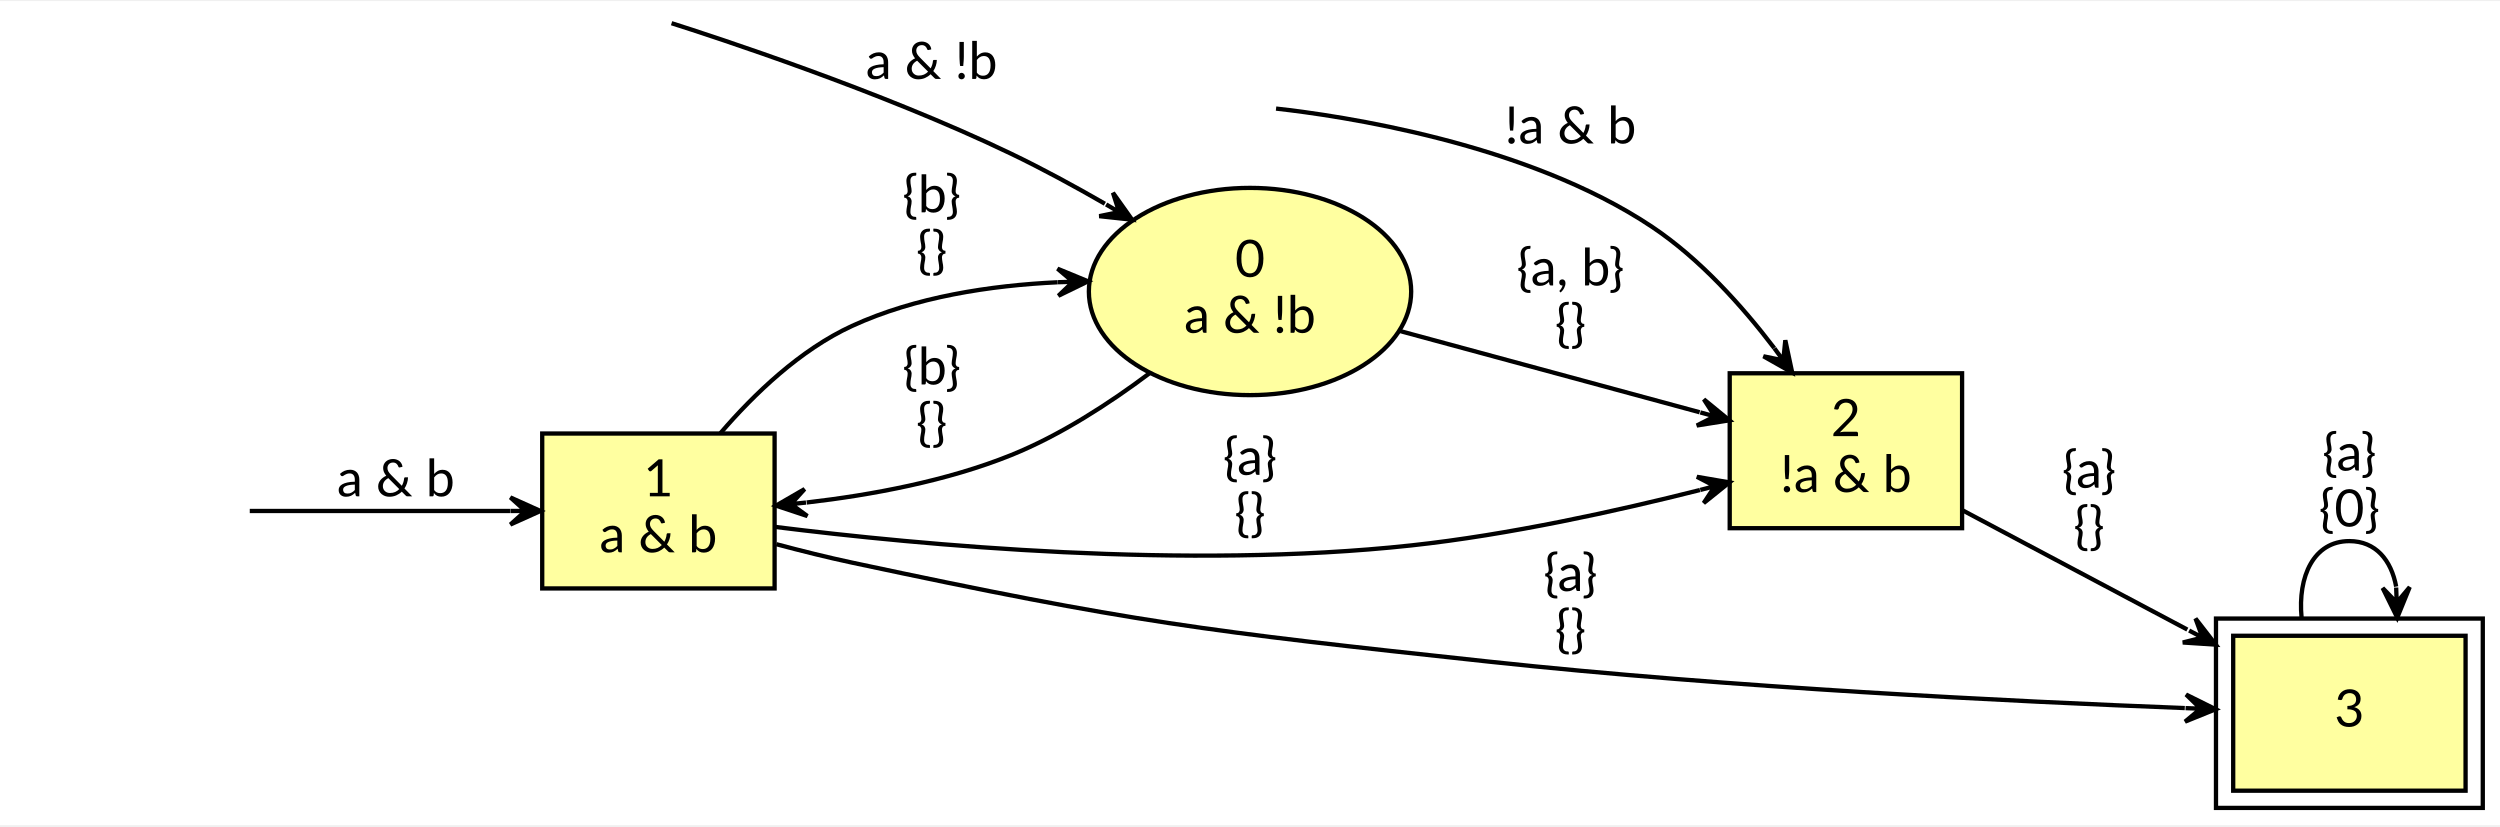
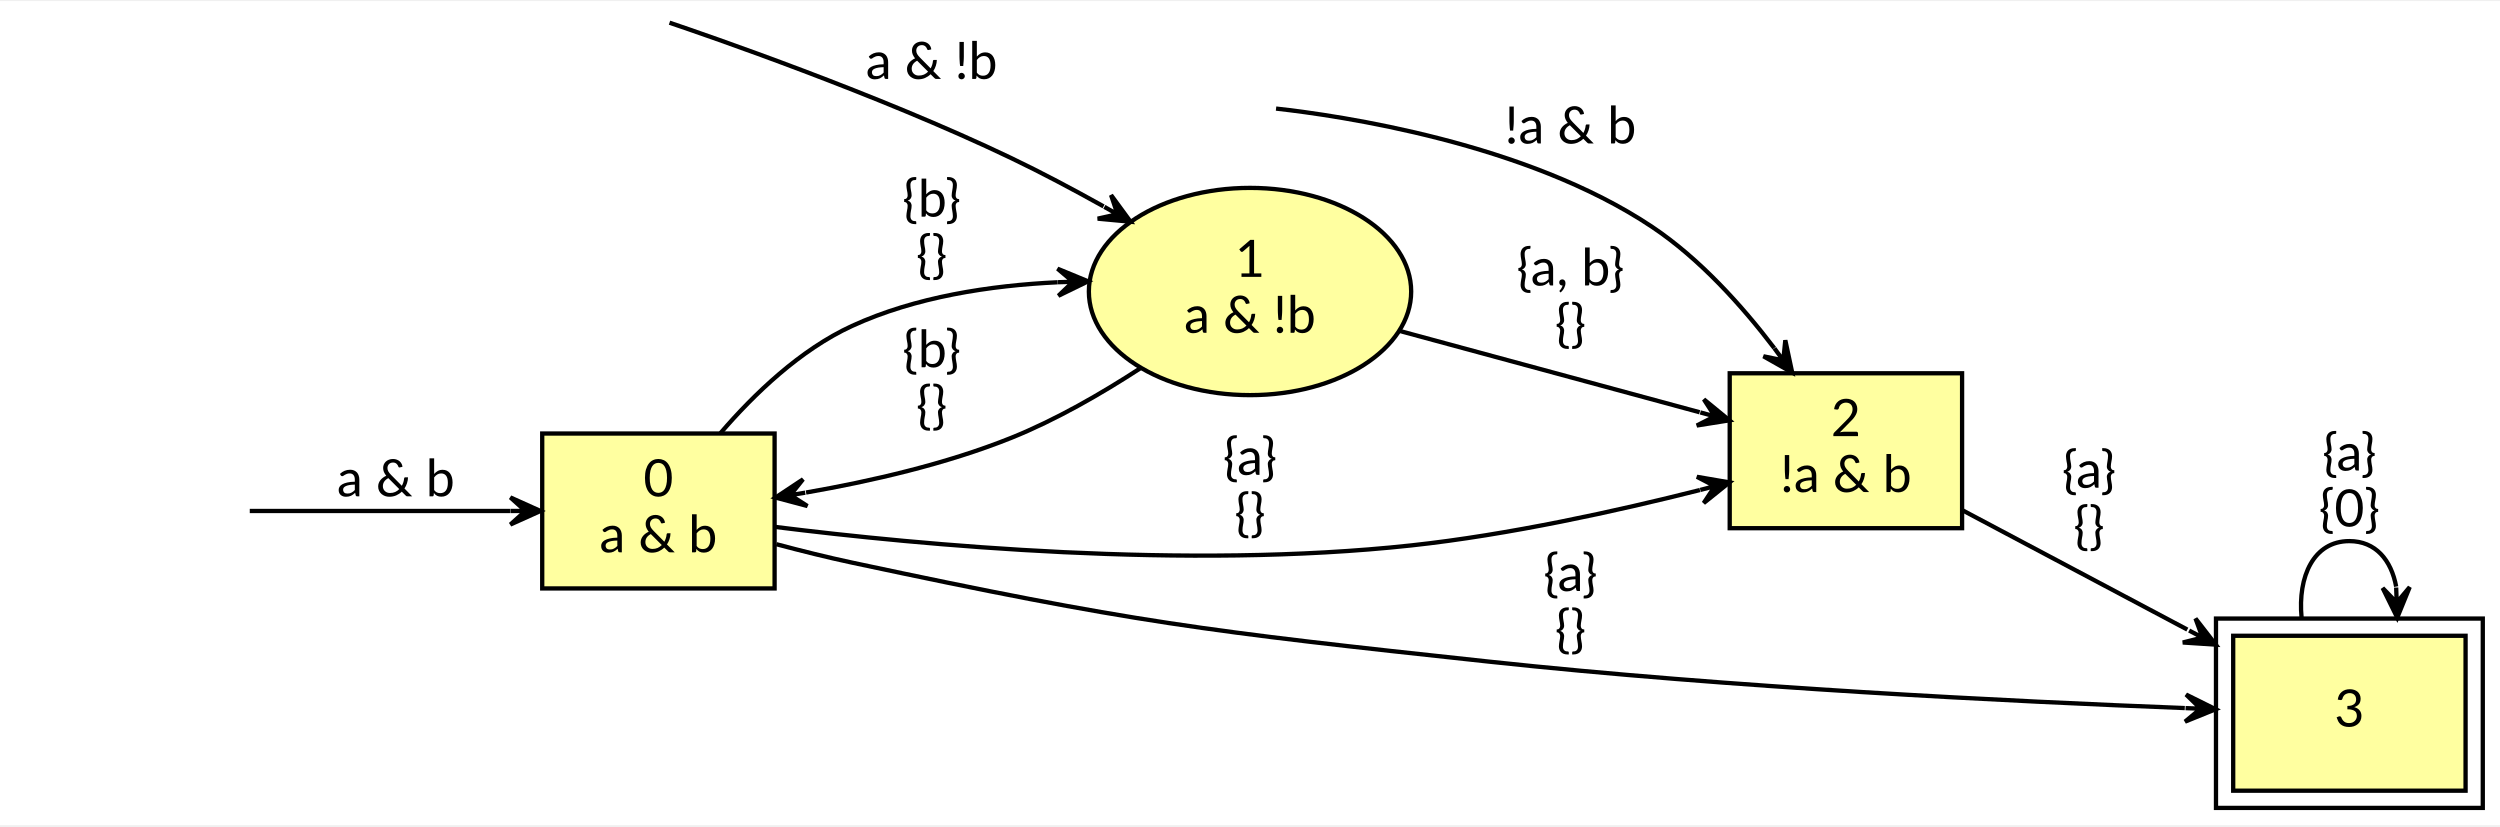
<svg xmlns="http://www.w3.org/2000/svg" width="581pt" height="256" viewBox="0 0 580.95 191.5">
  <g class="graph" transform="translate(4 187.5)">
    <path fill="#fff" stroke="transparent" d="M-4 4v-191.5h580.95V4H-4z" />
    <g class="node">
      <path fill="#ffffa0" stroke="#000" d="M451.95-101h-54v36h54v-36z" />
      <text text-anchor="middle" x="424.95" y="-86.4" font-family="Lato" font-size="12">2</text>
      <text text-anchor="middle" x="424.95" y="-73.4" font-family="Lato" font-size="12">!a &amp; b</text>
    </g>
    <g class="edge">
      <path fill="none" stroke="#000" d="M292.53-162.51c14.67 1.63 58.15 7.92 87.42 27.51 11.01 7.37 20.81 18.24 28.35 28.15" />
      <path stroke="#000" d="M412.47-101.17l-1.6-7.51-.47 4.69-2.07-2.82h0l2.07 2.82-4.61-.96 6.68 3.78h0z" />
      <text text-anchor="middle" x="360.95" y="-154.4" font-family="Lato" font-size="12">!a &amp; b</text>
    </g>
    <g class="node">
      <path fill="#ffffa0" stroke="#000" d="M568.95-40h-54v36h54v-36z" />
      <path fill="none" stroke="#000" d="M572.95-44h-62V0h62v-44z" />
      <text text-anchor="middle" x="541.95" y="-18.9" font-family="Lato" font-size="12">3</text>
    </g>
    <g class="edge">
      <path fill="none" stroke="#000" d="M452.05-69.16c15.44 8.19 35.25 18.7 52.24 27.72" />
      <path stroke="#000" d="M510.9-37.94l-4.71-6.07 1.62 4.43-3.1-1.64h0l3.1 1.64-4.57 1.14 7.66.5h0z" />
      <text text-anchor="middle" x="481.45" y="-74.4" font-family="Lato" font-size="12">{a}</text>
      <text text-anchor="middle" x="481.45" y="-61.4" font-family="Lato" font-size="12">{}</text>
    </g>
    <g class="node">
+       <ellipse fill="#ffffa0" stroke="#000" cx="286.48" cy="-120" rx="37.45" ry="24.08" />
+       <text text-anchor="middle" x="286.48" y="-123.4" font-family="Lato" font-size="12">1</text>
+       <text text-anchor="middle" x="286.48" y="-110.4" font-family="Lato" font-size="12">a &amp; !b</text>
+     </g>
+     <g class="edge">
+       <path fill="none" stroke="#000" d="M151.58-182.47c8.37 2.83 48.33 16.57 79.42 31.47 7.06 3.38 14.46 7.32 21.45 11.22" />
+       <path stroke="#000" d="M258.72-136.22l-4.53-6.19 1.49 4.46-3.05-1.72h0l3.05 1.72-4.6 1.02 7.64.71h0z" />
+       <text text-anchor="middle" x="212.5" y="-169.4" font-family="Lato" font-size="12">a &amp; !b</text>
+     </g>
+     <g class="edge">
+       <path fill="none" stroke="#000" d="M321.21-110.85c21.28 5.76 48.63 13.18 69.76 18.91" />
+       <path stroke="#000" d="M397.88-90.07l-5.94-4.87 2.56 3.95-3.38-.91h0l3.38.91-4.2 2.13 7.58-1.21h0z" />
+       <text text-anchor="middle" x="360.95" y="-121.4" font-family="Lato" font-size="12">{a, b}</text>
+       <text text-anchor="middle" x="360.95" y="-108.4" font-family="Lato" font-size="12">{}</text>
+     </g>
+     <g class="node">
      <path fill="#ffffa0" stroke="#000" d="M176-87h-54v36h54v-36z" />
-       <text text-anchor="middle" x="149" y="-72.4" font-family="Lato" font-size="12">1</text>
+       <text text-anchor="middle" x="149" y="-72.4" font-family="Lato" font-size="12">0</text>
      <text text-anchor="middle" x="149" y="-59.4" font-family="Lato" font-size="12">a &amp; b</text>
+     </g>
+     <g class="edge">
+       <path fill="none" stroke="#000" d="M260.97-102.15C251.92-96.26 241.34-90.16 231-86c-15.12 6.08-32.75 10.11-47.69 12.71" />
+       <path stroke="#000" d="M176.22-72.12l7.41 1.97-3.96-2.54 3.45-.56h0l-3.45.56 2.94-3.67-6.39 4.24h0z" />
+       <text text-anchor="middle" x="212.5" y="-102.4" font-family="Lato" font-size="12">{b}</text>
+       <text text-anchor="middle" x="212.5" y="-89.4" font-family="Lato" font-size="12">{}</text>
    </g>
    <g class="edge">
      <path fill="none" stroke="#000" d="M54.04-69h60.47" />
      <path stroke="#000" d="M121.6-69l-7-3.15 3.5 3.15h-3.5 3.5l-3.5 3.15 7-3.15h0z" />
      <text text-anchor="middle" x="88" y="-72.4" font-family="Lato" font-size="12">a &amp; b</text>
    </g>
    <g class="edge">
      <path fill="none" stroke="#000" d="M176.01-65.31c34.08 4.26 95.65 9.99 147.94 4.31 22.67-2.46 47.72-7.98 67.08-12.87" />
      <path stroke="#000" d="M397.89-75.64l-7.56-1.3 4.17 2.17-3.39.88h0l3.39-.88-2.6 3.93 5.99-4.8h0z" />
      <text text-anchor="middle" x="286.48" y="-77.4" font-family="Lato" font-size="12">{a}</text>
      <text text-anchor="middle" x="286.48" y="-64.4" font-family="Lato" font-size="12">{}</text>
    </g>
-     <g class="node">
-       <ellipse fill="#ffffa0" stroke="#000" cx="286.48" cy="-120" rx="37.45" ry="24.08" />
-       <text text-anchor="middle" x="286.48" y="-123.4" font-family="Lato" font-size="12">0</text>
-       <text text-anchor="middle" x="286.48" y="-110.4" font-family="Lato" font-size="12">a &amp; !b</text>
-     </g>
    <g class="edge">
      <path fill="none" stroke="#000" d="M163.43-87.1c7.84-9.11 18.53-19.37 30.57-24.9 14.7-6.75 32.12-9.41 47.79-10.15" />
      <path stroke="#000" d="M248.85-122.37l-7.1-2.93 3.6 3.04-3.5.1h0l3.5-.1-3.4 3.25 6.9-3.36h0z" />
-       <text text-anchor="middle" x="212.5" y="-138.4" font-family="Lato" font-size="12">{b}</text>
-       <text text-anchor="middle" x="212.5" y="-125.4" font-family="Lato" font-size="12">{}</text>
+       <text text-anchor="middle" x="212.5" y="-137.4" font-family="Lato" font-size="12">{b}</text>
+       <text text-anchor="middle" x="212.5" y="-124.4" font-family="Lato" font-size="12">{}</text>
    </g>
    <g class="edge">
      <path fill="none" stroke="#000" d="M176.41-61.28c5.77 1.54 11.86 3.06 17.59 4.28 65.08 13.89 81.79 15.88 147.95 23 56.21 6.05 121.7 9.26 161.75 10.8" />
      <path stroke="#000" d="M510.87-22.93L504-26.34l3.38 3.28-3.5-.13h0l3.5.13-3.62 3.01 7.11-2.88h0z" />
      <text text-anchor="middle" x="360.95" y="-50.4" font-family="Lato" font-size="12">{a}</text>
      <text text-anchor="middle" x="360.95" y="-37.4" font-family="Lato" font-size="12">{}</text>
-     </g>
-     <g class="edge">
-       <path fill="none" stroke="#000" d="M152.06-182.35c9.33 2.96 48.54 15.73 78.94 30.35 7.19 3.46 14.69 7.53 21.75 11.6" />
-       <path stroke="#000" d="M259.08-136.69l-4.45-6.26 1.43 4.49-3.02-1.77h0l3.02 1.77-4.61.95 7.63.82h0z" />
-       <text text-anchor="middle" x="212.5" y="-169.4" font-family="Lato" font-size="12">a &amp; !b</text>
-     </g>
-     <g class="edge">
-       <path fill="none" stroke="#000" d="M321.21-110.85c21.28 5.76 48.63 13.18 69.76 18.91" />
-       <path stroke="#000" d="M397.88-90.07l-5.94-4.87 2.56 3.95-3.38-.91h0l3.38.91-4.2 2.13 7.58-1.21h0z" />
-       <text text-anchor="middle" x="360.95" y="-121.4" font-family="Lato" font-size="12">{a, b}</text>
-       <text text-anchor="middle" x="360.95" y="-108.4" font-family="Lato" font-size="12">{}</text>
-     </g>
-     <g class="edge">
-       <path fill="none" stroke="#000" d="M263.22-101.07C253.83-94.02 242.44-86.62 231-82c-14.98 6.05-32.59 9.3-47.55 11.03" />
-       <path stroke="#000" d="M176.33-70.24l7.29 2.42-3.8-2.78 3.48-.36h0l-3.48.36 3.15-3.49-6.64 3.85h0z" />
-       <text text-anchor="middle" x="212.5" y="-98.4" font-family="Lato" font-size="12">{b}</text>
-       <text text-anchor="middle" x="212.5" y="-85.4" font-family="Lato" font-size="12">{}</text>
    </g>
    <g class="edge">
      <path fill="none" stroke="#000" d="M530.84-44.21C529.93-53.8 533.63-62 541.95-62c6.11 0 9.73 4.42 10.87 10.57" />
      <path stroke="#000" d="M553.07-44.21l2.9-7.11-3.02 3.61-.13-3.5h0l.13 3.5-3.27-3.39 3.39 6.89h0z" />
      <text text-anchor="middle" x="541.95" y="-78.4" font-family="Lato" font-size="12">{a}</text>
      <text text-anchor="middle" x="541.95" y="-65.4" font-family="Lato" font-size="12">{0}</text>
    </g>
  </g>
</svg>
